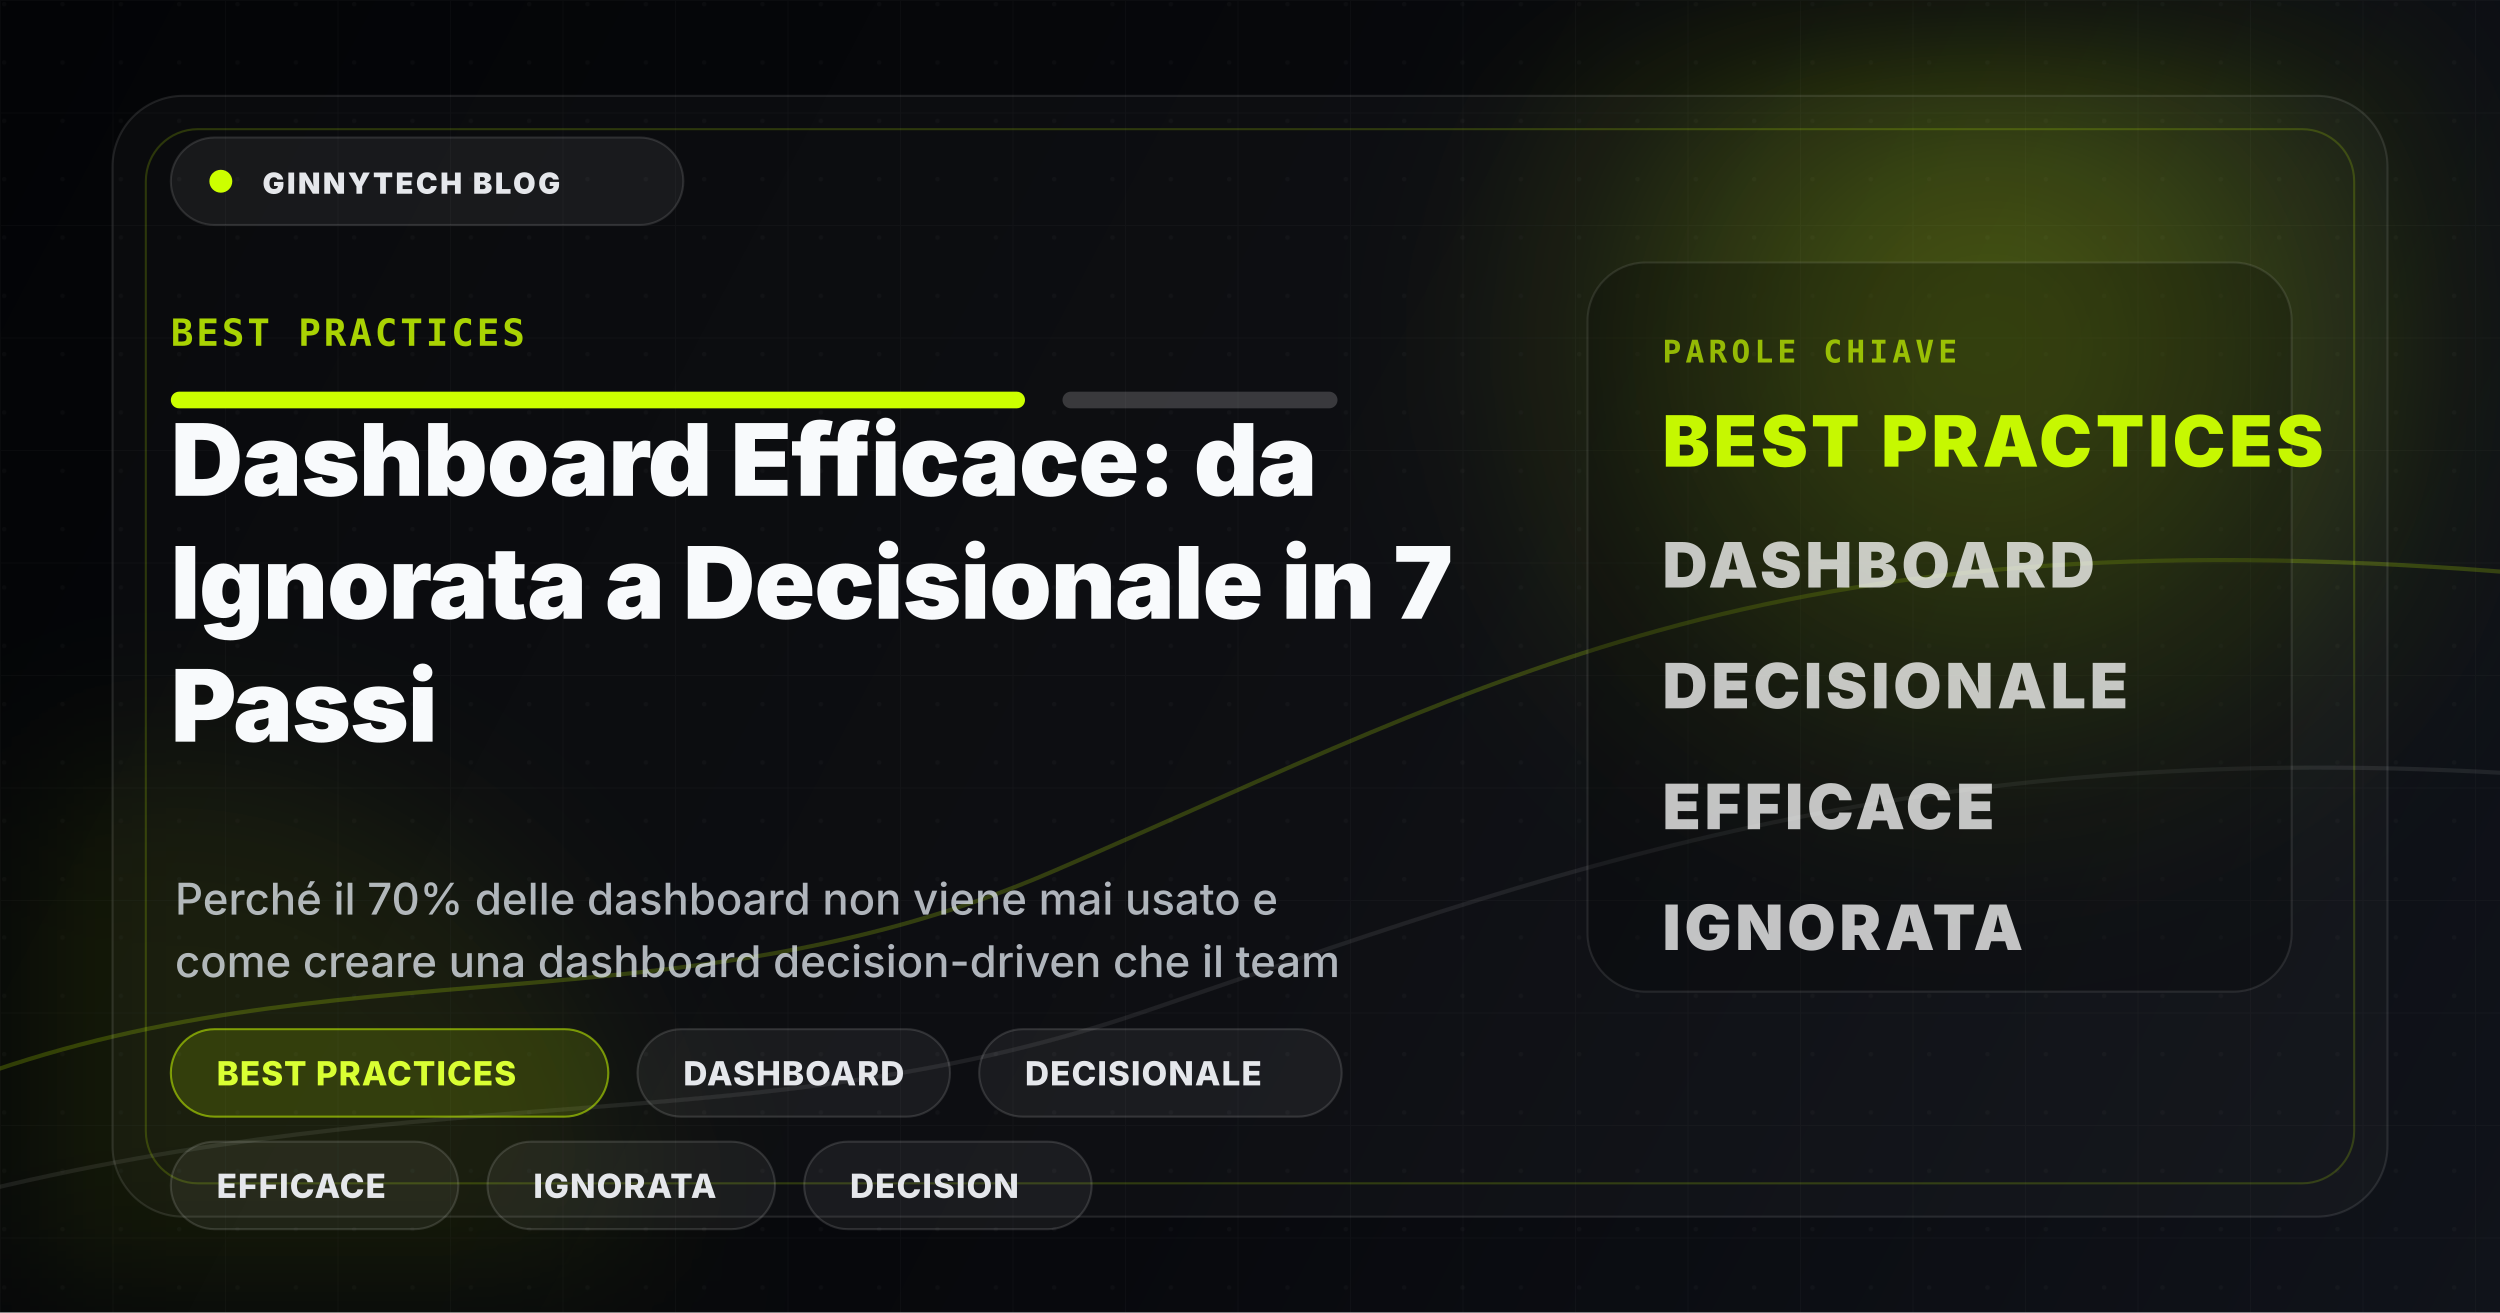
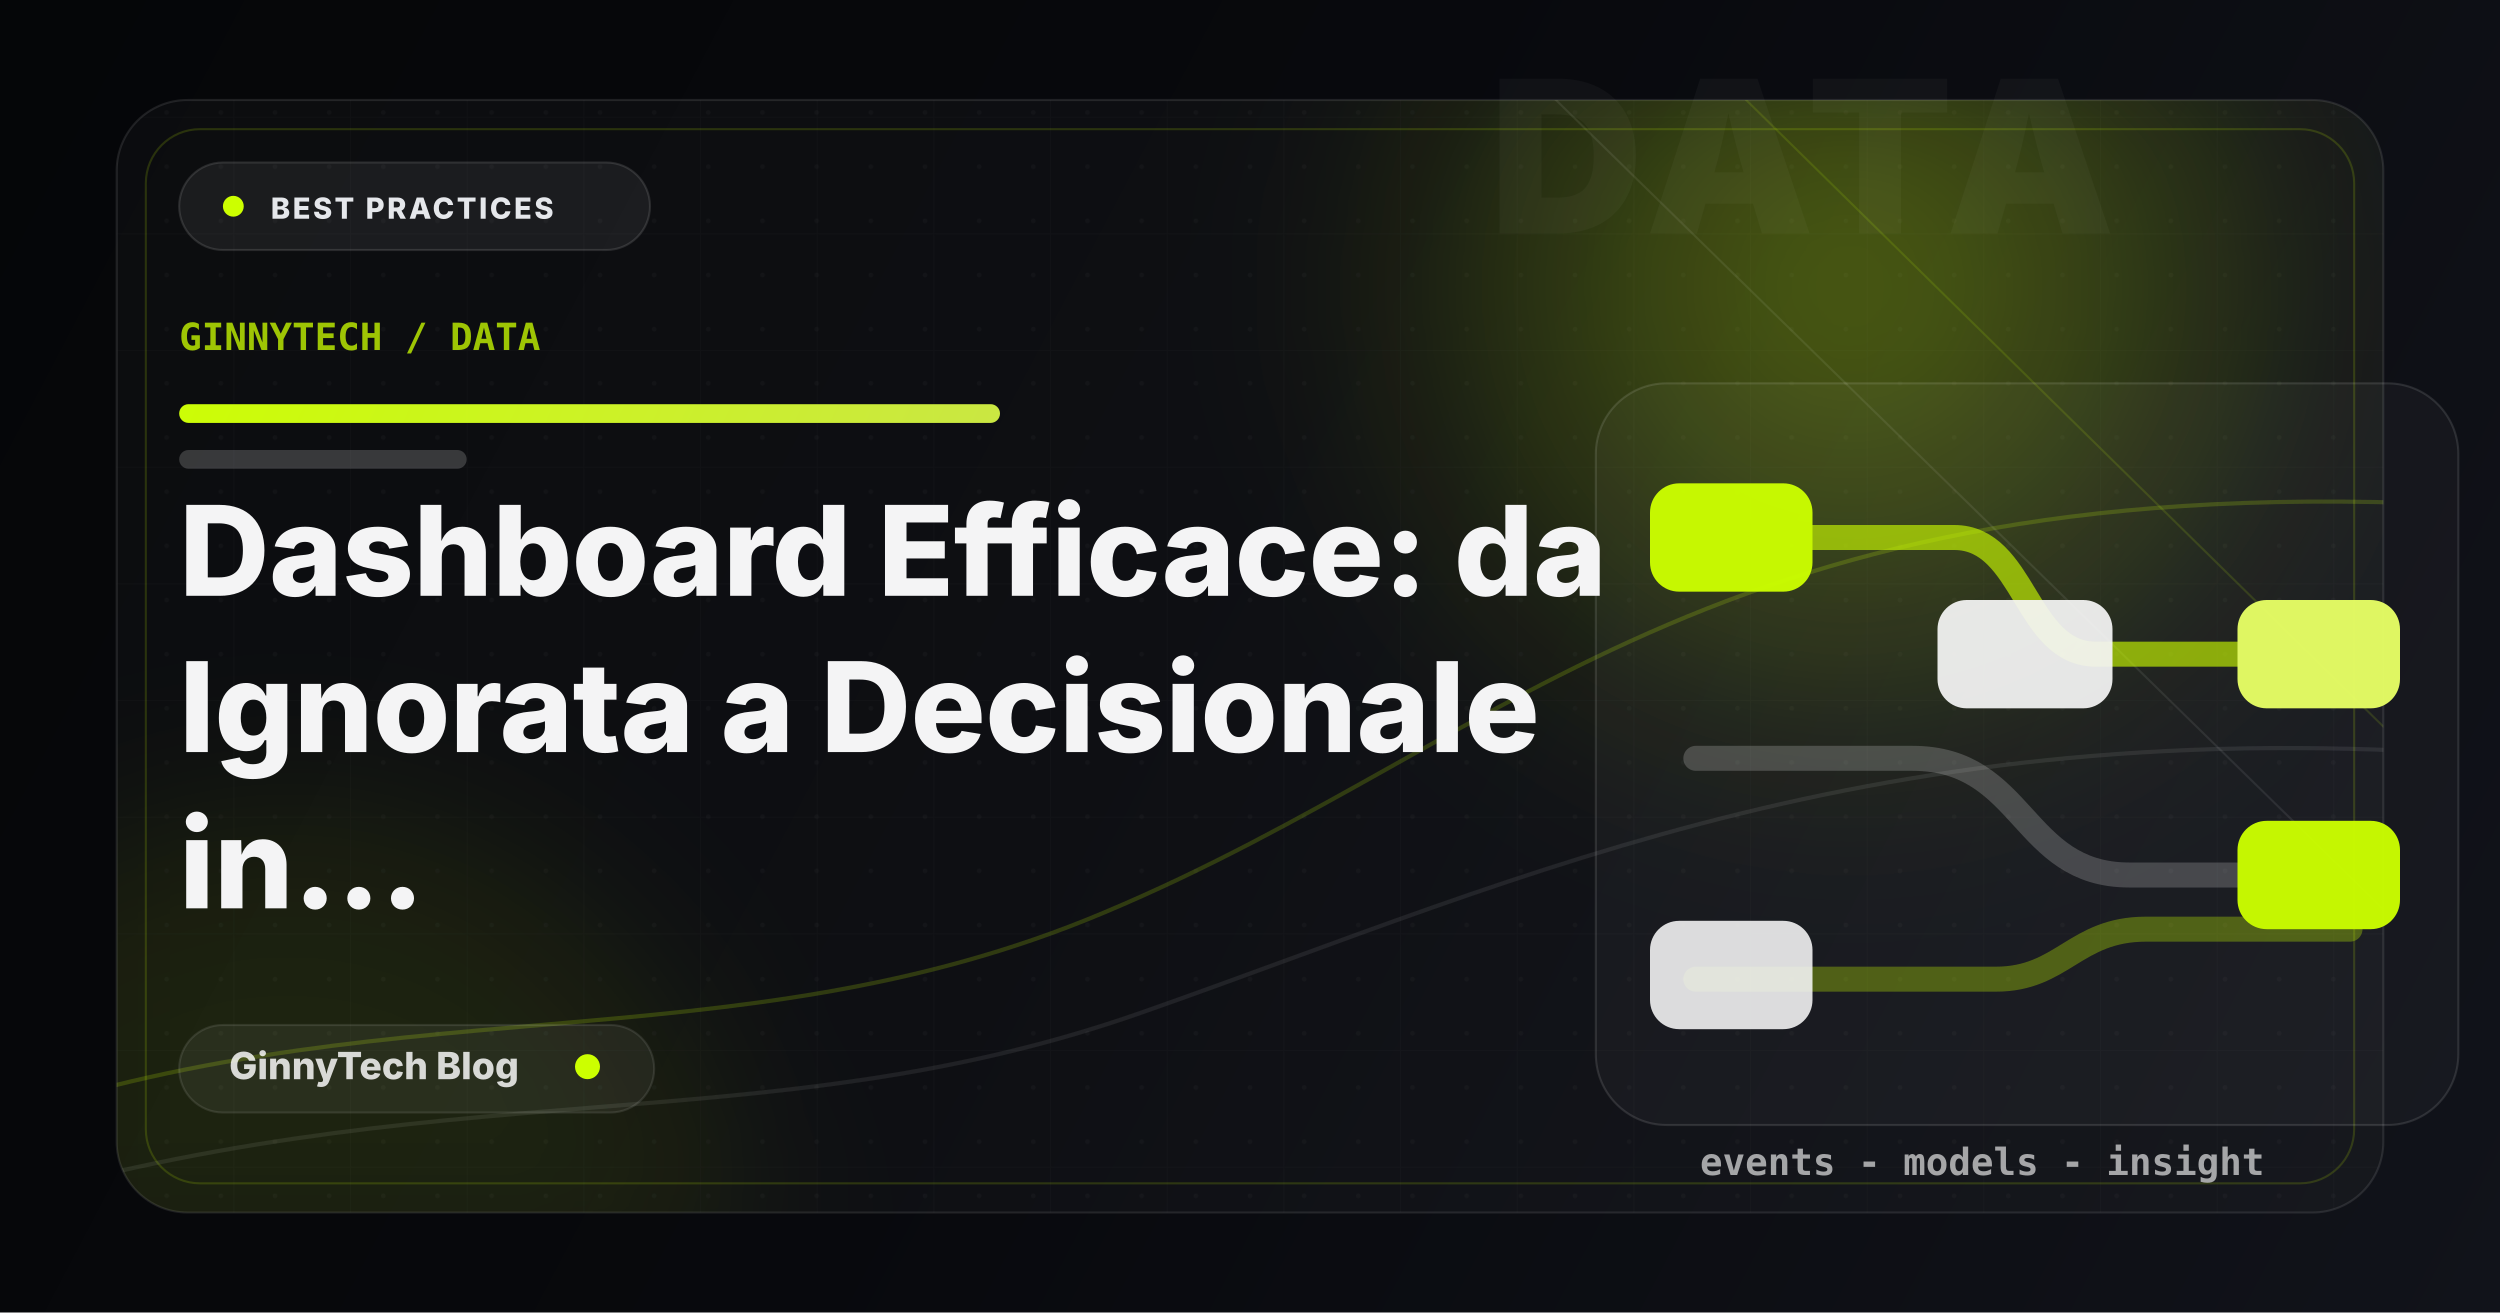
- <svg xmlns="http://www.w3.org/2000/svg" width="1200" height="630" viewBox="0 0 1200 630" fill="none" role="img" aria-label="Copertina articolo GinnyTech: Dashboard Efficace: da Ignorata a Decisionale in 7 Passi">
+ <svg xmlns="http://www.w3.org/2000/svg" width="1200" height="630" viewBox="0 0 1200 630" fill="none">
  <defs>
    <linearGradient id="bg" x1="0" y1="0" x2="1200" y2="630" gradientUnits="userSpaceOnUse">
-       <stop offset="0" stop-color="#030406" />
-       <stop offset="0.55" stop-color="#08090d" />
-       <stop offset="1" stop-color="#10131a" />
+       <stop offset="0" stop-color="#050608" />
+       <stop offset="0.46" stop-color="#08090d" />
+       <stop offset="1" stop-color="#11131a" />
    </linearGradient>
-     <radialGradient id="limeGlow" cx="50%" cy="50%" r="50%">
-       <stop offset="0" stop-color="#ccff00" stop-opacity="0.34" />
+     <linearGradient id="lime" x1="96" y1="100" x2="1060" y2="548" gradientUnits="userSpaceOnUse">
+       <stop offset="0" stop-color="#ccff00" stop-opacity="1" />
+       <stop offset="0.52" stop-color="#e7ff65" stop-opacity="0.86" />
+       <stop offset="1" stop-color="#b3e600" stop-opacity="0.9" />
+     </linearGradient>
+     <radialGradient id="glow" cx="50%" cy="50%" r="50%">
+       <stop offset="0" stop-color="#ccff00" stop-opacity="0.35" />
      <stop offset="1" stop-color="#ccff00" stop-opacity="0" />
    </radialGradient>
-     <pattern id="grid" width="54" height="54" patternUnits="userSpaceOnUse">
-       <path d="M54 0H0V54" stroke="rgba(255,255,255,0.07)" stroke-width="1" />
-     </pattern>
-     <pattern id="dots" width="28" height="28" patternUnits="userSpaceOnUse">
-       <circle cx="2" cy="2" r="1.1" fill="rgba(255,255,255,0.13)" />
-     </pattern>
-     <filter id="blur" x="-50%" y="-50%" width="200%" height="200%">
+     <filter id="softBlur" x="-40%" y="-40%" width="180%" height="180%">
      <feGaussianBlur stdDeviation="44" />
    </filter>
+     <pattern id="dots" width="26" height="26" patternUnits="userSpaceOnUse">
+       <circle cx="2" cy="2" r="1.15" fill="rgba(255,255,255,0.12)" />
+     </pattern>
+     <pattern id="grid" width="56" height="56" patternUnits="userSpaceOnUse">
+       <path d="M56 0H0V56" stroke="rgba(255,255,255,0.08)" stroke-width="1" />
+     </pattern>
+     <clipPath id="frameClip">
+       <rect x="56" y="48" width="1088" height="534" rx="34" />
+     </clipPath>
  </defs>
  <rect width="1200" height="630" fill="url(#bg)" />
-   <rect width="1200" height="630" fill="url(#grid)" opacity="0.34" />
-   <rect width="1200" height="630" fill="url(#dots)" opacity="0.18" />
-   <circle cx="955" cy="166" r="258" fill="url(#limeGlow)" filter="url(#blur)" />
-   <circle cx="80" cy="590" r="220" fill="#ccff00" fill-opacity="0.08" filter="url(#blur)" />
-   <path d="M-20 520C160 452 326 496 506 418C724 324 852 244 1220 276" stroke="rgba(204,255,0,0.20)" stroke-width="2" />
-   <path d="M-18 574C214 516 366 548 548 486C742 420 914 352 1218 372" stroke="rgba(255,255,255,0.08)" stroke-width="2" />
-   <rect x="54" y="46" width="1092" height="538" rx="34" fill="rgba(255,255,255,0.024)" stroke="rgba(255,255,255,0.10)" />
-   <rect x="70" y="62" width="1060" height="506" rx="25" stroke="rgba(204,255,0,0.18)" />
-   <g transform="translate(82 94)">
-     <rect x="0" y="-28" width="246" height="42" rx="21" fill="rgba(255,255,255,0.06)" stroke="rgba(255,255,255,0.12)" />
-     <circle cx="24" cy="-7" r="5.5" fill="#ccff00" />
-     <text x="44" y="-1" font-family="Montserrat, Inter, Arial, sans-serif" font-size="14" font-weight="850" letter-spacing="1.2" fill="#e5e7eb">GINNYTECH BLOG</text>
+   <g clip-path="url(#frameClip)">
+     <rect x="0" y="0" width="1200" height="630" fill="url(#grid)" opacity="0.2" />
+     <rect x="0" y="0" width="1200" height="630" fill="url(#dots)" opacity="0.2" />
+     <circle cx="888" cy="138" r="260" fill="url(#glow)" filter="url(#softBlur)" />
+     <circle cx="138" cy="602" r="210" fill="#ccff00" fill-opacity="0.09" filter="url(#softBlur)" />
+     <path d="M-20 544C180 470 350 514 530 438C730 354 826 218 1208 244" stroke="rgba(204,255,0,0.18)" stroke-width="2" />
+     <path d="M-18 582C212 512 366 550 548 486C736 420 906 338 1210 364" stroke="rgba(255,255,255,0.08)" stroke-width="2" />
+     <path d="M616 -80L1166 458" stroke="rgba(255,255,255,0.08)" stroke-width="1" />
+     <path d="M708 -80L1190 394" stroke="rgba(204,255,0,0.13)" stroke-width="1" />
  </g>
-   <text x="82" y="166" font-family="JetBrains Mono, Consolas, monospace" font-size="18" font-weight="800" letter-spacing="1.4" fill="rgba(204,255,0,0.82)">BEST PRACTICES</text>
-   <rect x="82" y="188" width="410" height="8" rx="4" fill="#ccff00" />
-   <rect x="510" y="188" width="132" height="8" rx="4" fill="rgba(255,255,255,0.18)" />
-   <text x="82" y="238" font-family="Montserrat, Inter, Arial, sans-serif" font-size="48" font-weight="850" letter-spacing="-0.4" fill="#f8fafc">Dashboard Efficace: da</text>
-   <text x="82" y="297" font-family="Montserrat, Inter, Arial, sans-serif" font-size="48" font-weight="850" letter-spacing="-0.4" fill="#f8fafc">Ignorata a Decisionale in 7</text>
-   <text x="82" y="356" font-family="Montserrat, Inter, Arial, sans-serif" font-size="48" font-weight="850" letter-spacing="-0.4" fill="#f8fafc">Passi</text>
-   <text x="84" y="439" font-family="Inter, Arial, sans-serif" font-size="21" font-weight="500" fill="rgba(226,232,240,0.76)">Perché il 70% delle dashboard non viene mai usato e</text>
-   <text x="84" y="469" font-family="Inter, Arial, sans-serif" font-size="21" font-weight="500" fill="rgba(226,232,240,0.76)">come creare una dashboard decision-driven che il team</text>
-   <g opacity="0.96">
-     <rect x="762" y="126" width="338" height="350" rx="28" fill="rgba(0,0,0,0.24)" stroke="rgba(255,255,255,0.10)" />
-     <text x="798" y="174" font-family="JetBrains Mono, Consolas, monospace" font-size="15" font-weight="800" letter-spacing="2" fill="rgba(204,255,0,0.70)">PAROLE CHIAVE</text>
-     <text x="798" y="224" font-family="Montserrat, Inter, Arial, sans-serif" font-size="34" font-weight="900" letter-spacing="1.8" fill="#ccff00">BEST PRACTICES</text>
-     <text x="798" y="282" font-family="Montserrat, Inter, Arial, sans-serif" font-size="30" font-weight="900" letter-spacing="1.8" fill="rgba(255,255,255,0.78)">DASHBOARD</text>
-     <text x="798" y="340" font-family="Montserrat, Inter, Arial, sans-serif" font-size="30" font-weight="900" letter-spacing="1.8" fill="rgba(255,255,255,0.78)">DECISIONALE</text>
-     <text x="798" y="398" font-family="Montserrat, Inter, Arial, sans-serif" font-size="30" font-weight="900" letter-spacing="1.8" fill="rgba(255,255,255,0.78)">EFFICACE</text>
-     <text x="798" y="456" font-family="Montserrat, Inter, Arial, sans-serif" font-size="30" font-weight="900" letter-spacing="1.8" fill="rgba(255,255,255,0.78)">IGNORATA</text>
+   <rect x="56" y="48" width="1088" height="534" rx="34" fill="rgba(255,255,255,0.025)" stroke="rgba(255,255,255,0.10)" />
+   <rect x="70" y="62" width="1060" height="506" rx="26" stroke="rgba(204,255,0,0.16)" stroke-width="1" />
+   <rect x="86" y="78" width="226" height="42" rx="21" fill="rgba(255,255,255,0.065)" stroke="rgba(255,255,255,0.12)" />
+   <circle cx="112" cy="99" r="5" fill="#ccff00" />
+   <text x="130" y="105" font-family="Montserrat, Inter, Arial, sans-serif" font-size="14" font-weight="800" letter-spacing="1.2" fill="#e5e7eb">BEST PRACTICES</text>
+   <text x="86" y="168" font-family="JetBrains Mono, Consolas, monospace" font-size="18" font-weight="700" fill="rgba(204,255,0,0.76)">GINNYTECH / DATA</text>
+   <rect x="86" y="194" width="394" height="9" rx="4.5" fill="url(#lime)" />
+   <rect x="86" y="216" width="138" height="9" rx="4.5" fill="rgba(255,255,255,0.18)" />
+   <text x="715" y="112" font-family="Montserrat, Inter, Arial, sans-serif" font-size="102" font-weight="900" letter-spacing="6" fill="rgba(255,255,255,0.035)">DATA</text>
+   <g transform="translate(740 150)" opacity="0.96">
+     <rect x="26" y="34" width="414" height="356" rx="34" fill="rgba(255,255,255,0.035)" stroke="rgba(255,255,255,0.12)" />
+     <path d="M74 108H198C232 108 232 164 266 164H388" stroke="rgba(204,255,0,0.65)" stroke-width="12" stroke-linecap="round" fill="none" />
+     <path d="M74 214H178C232 214 230 270 282 270H388" stroke="rgba(255,255,255,0.2)" stroke-width="12" stroke-linecap="round" fill="none" />
+     <path d="M74 320H218C250 320 256 296 290 296H388" stroke="rgba(204,255,0,0.32)" stroke-width="12" stroke-linecap="round" fill="none" />
+     <rect x="52" y="82" width="78" height="52" rx="14" fill="#ccff00" />
+     <rect x="190" y="138" width="84" height="52" rx="14" fill="rgba(255,255,255,0.92)" />
+     <rect x="334" y="138" width="78" height="52" rx="14" fill="#e7ff65" />
+     <rect x="52" y="292" width="78" height="52" rx="14" fill="rgba(255,255,255,0.88)" />
+     <rect x="334" y="244" width="78" height="52" rx="14" fill="#ccff00" />
+     <text x="76" y="414" font-family="JetBrains Mono, Consolas, monospace" font-size="18" font-weight="700" fill="rgba(255,255,255,0.64)">events - models - insight</text>
  </g>
-   <g transform="translate(82 526)">
-     <rect x="0" y="-32" width="210" height="42" rx="21" fill="rgba(204,255,0,0.14)" stroke="rgba(204,255,0,0.52)" />
-     <text x="22" y="-5" font-family="Montserrat, Inter, Arial, sans-serif" font-size="16" font-weight="800" letter-spacing="0.5" fill="#d9ff33">BEST PRACTICES</text>
-   </g>
-   <g transform="translate(306 526)">
-     <rect x="0" y="-32" width="150" height="42" rx="21" fill="rgba(255,255,255,0.055)" stroke="rgba(255,255,255,0.13)" />
-     <text x="22" y="-5" font-family="Montserrat, Inter, Arial, sans-serif" font-size="16" font-weight="800" letter-spacing="0.5" fill="#e5e7eb">DASHBOARD</text>
-   </g>
-   <g transform="translate(470 526)">
-     <rect x="0" y="-32" width="174" height="42" rx="21" fill="rgba(255,255,255,0.055)" stroke="rgba(255,255,255,0.13)" />
-     <text x="22" y="-5" font-family="Montserrat, Inter, Arial, sans-serif" font-size="16" font-weight="800" letter-spacing="0.5" fill="#e5e7eb">DECISIONALE</text>
-   </g>
-   <g transform="translate(82 580)">
-     <rect x="0" y="-32" width="138" height="42" rx="21" fill="rgba(255,255,255,0.055)" stroke="rgba(255,255,255,0.13)" />
-     <text x="22" y="-5" font-family="Montserrat, Inter, Arial, sans-serif" font-size="16" font-weight="800" letter-spacing="0.5" fill="#e5e7eb">EFFICACE</text>
-   </g>
-   <g transform="translate(234 580)">
-     <rect x="0" y="-32" width="138" height="42" rx="21" fill="rgba(255,255,255,0.055)" stroke="rgba(255,255,255,0.13)" />
-     <text x="22" y="-5" font-family="Montserrat, Inter, Arial, sans-serif" font-size="16" font-weight="800" letter-spacing="0.5" fill="#e5e7eb">IGNORATA</text>
-   </g>
-   <g transform="translate(386 580)">
-     <rect x="0" y="-32" width="138" height="42" rx="21" fill="rgba(255,255,255,0.055)" stroke="rgba(255,255,255,0.13)" />
-     <text x="22" y="-5" font-family="Montserrat, Inter, Arial, sans-serif" font-size="16" font-weight="800" letter-spacing="0.5" fill="#e5e7eb">DECISION</text>
+   <text x="86" y="286" font-family="Montserrat, Inter, Arial, sans-serif" font-size="60" font-weight="800" letter-spacing="-0.2" fill="#f4f4f5">Dashboard Efficace: da</text>
+   <text x="86" y="361" font-family="Montserrat, Inter, Arial, sans-serif" font-size="60" font-weight="800" letter-spacing="-0.2" fill="#f4f4f5">Ignorata a Decisionale</text>
+   <text x="86" y="436" font-family="Montserrat, Inter, Arial, sans-serif" font-size="60" font-weight="800" letter-spacing="-0.2" fill="#f4f4f5">in...</text>
+   <g transform="translate(86 520)">
+     <rect x="0" y="-28" width="228" height="42" rx="21" fill="rgba(255,255,255,0.055)" stroke="rgba(255,255,255,0.10)" />
+     <text x="24" y="-2" font-family="Montserrat, Inter, Arial, sans-serif" font-size="18" font-weight="800" fill="rgba(255,255,255,0.82)">GinnyTech Blog</text>
+     <circle cx="196" cy="-8" r="6" fill="#ccff00" />
  </g>
</svg>
